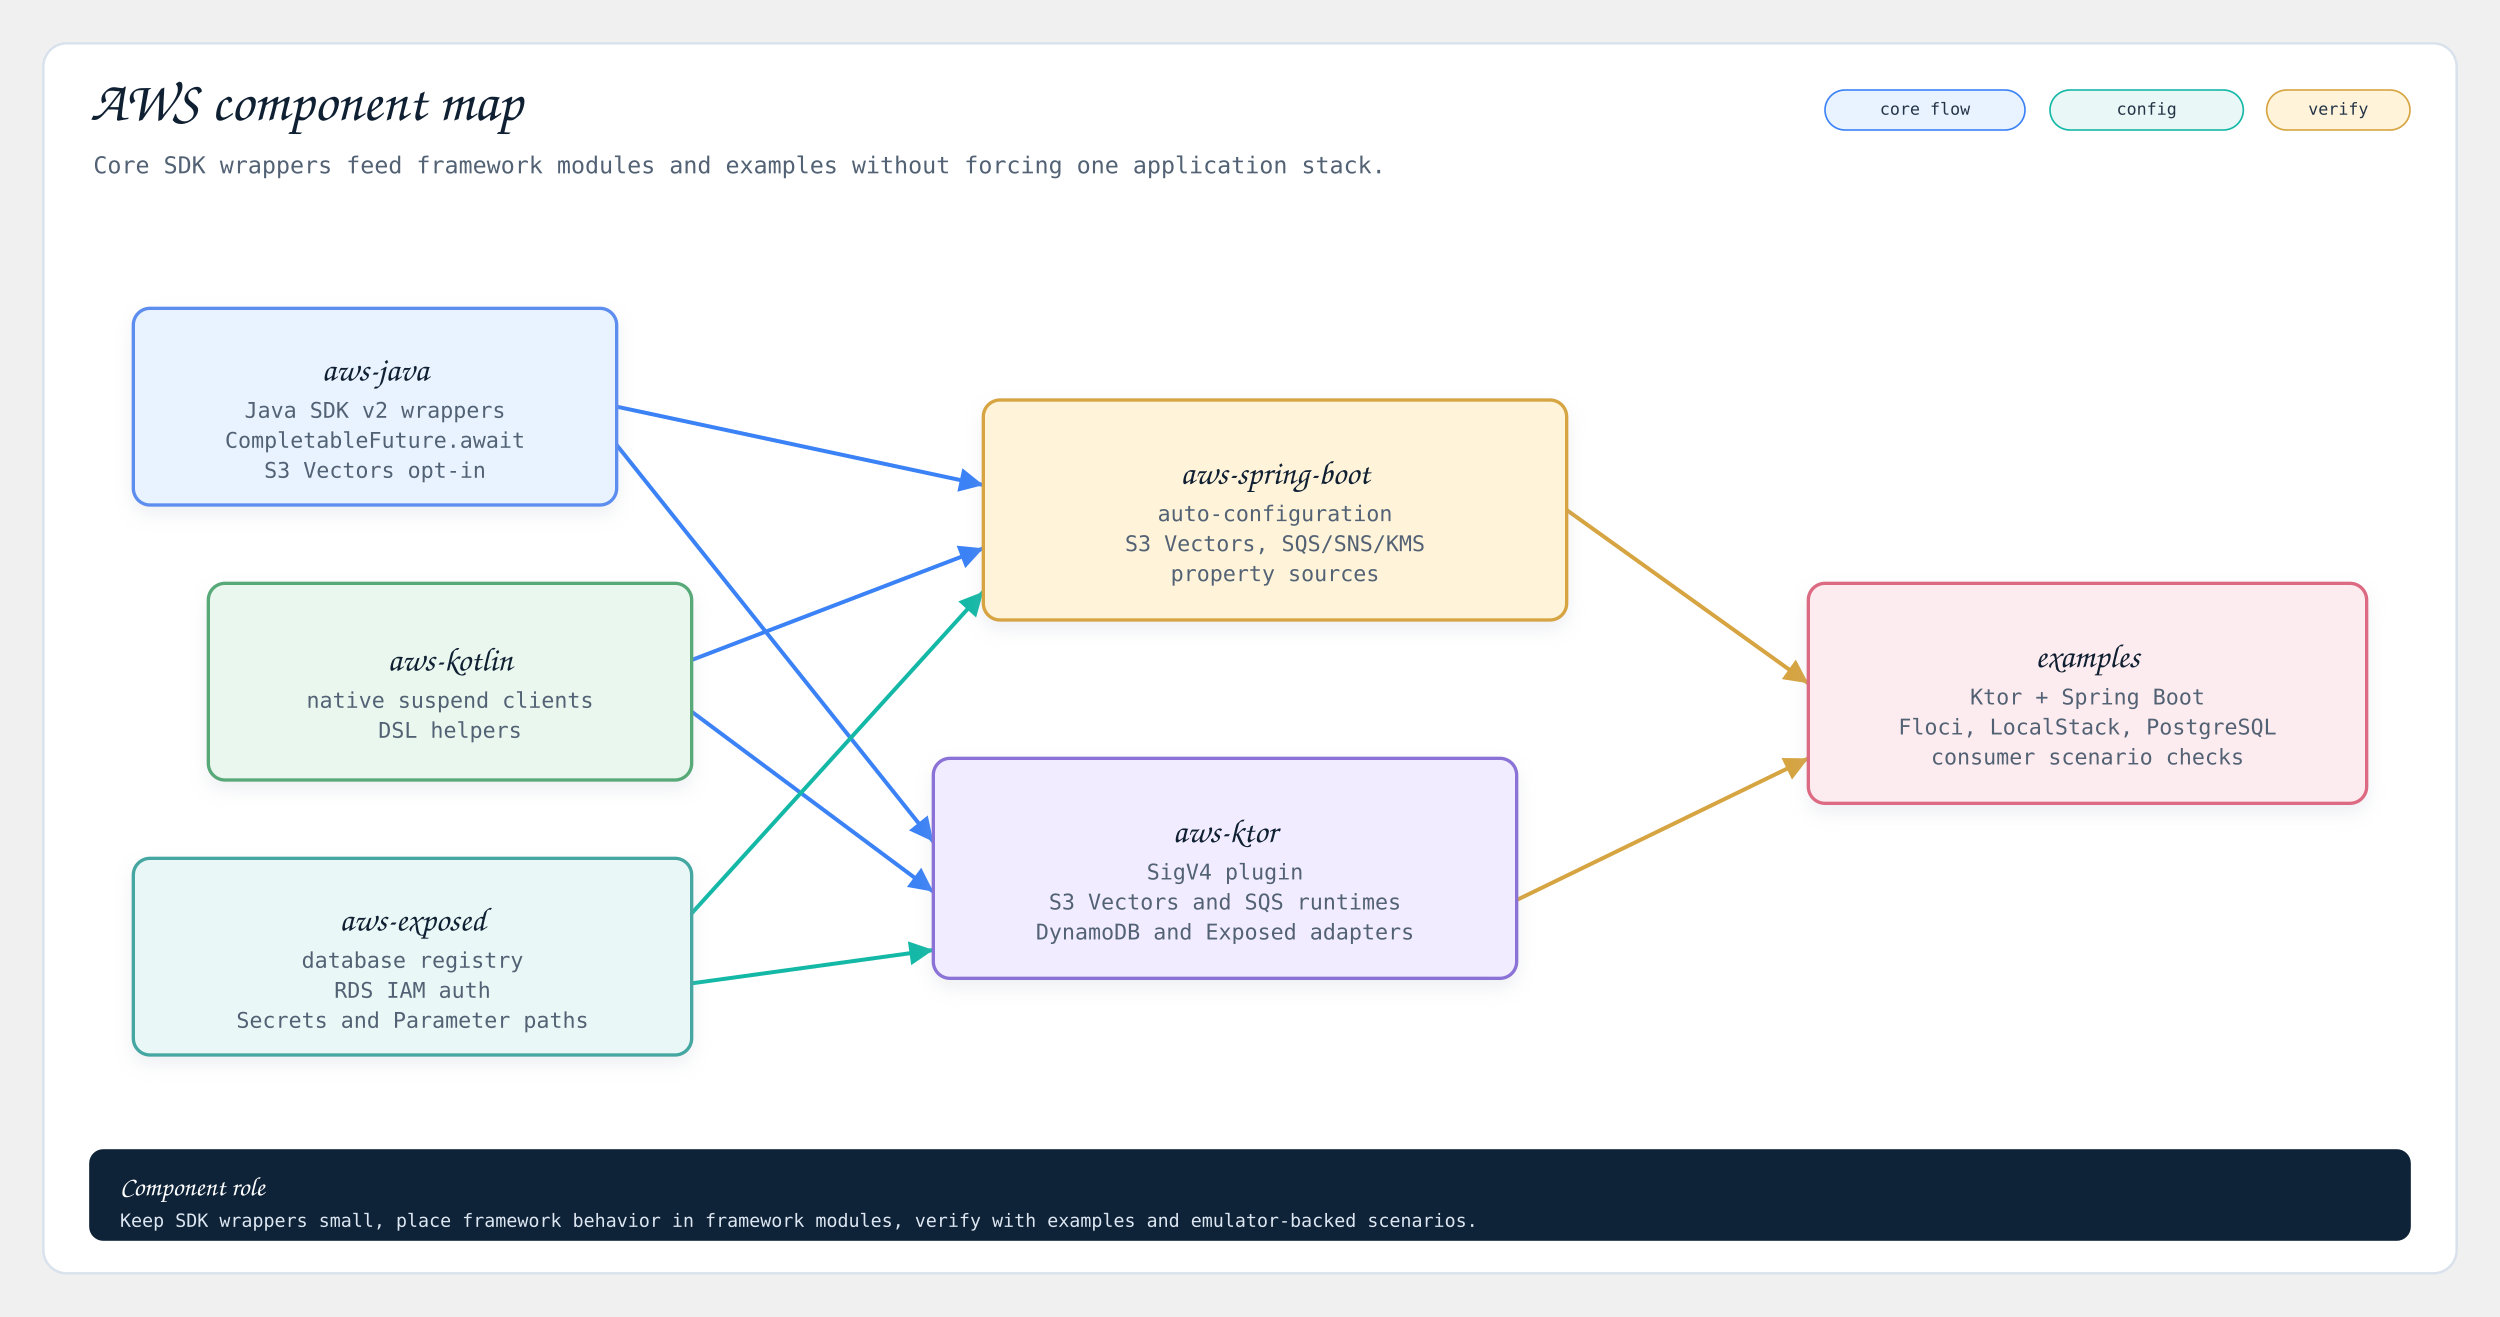
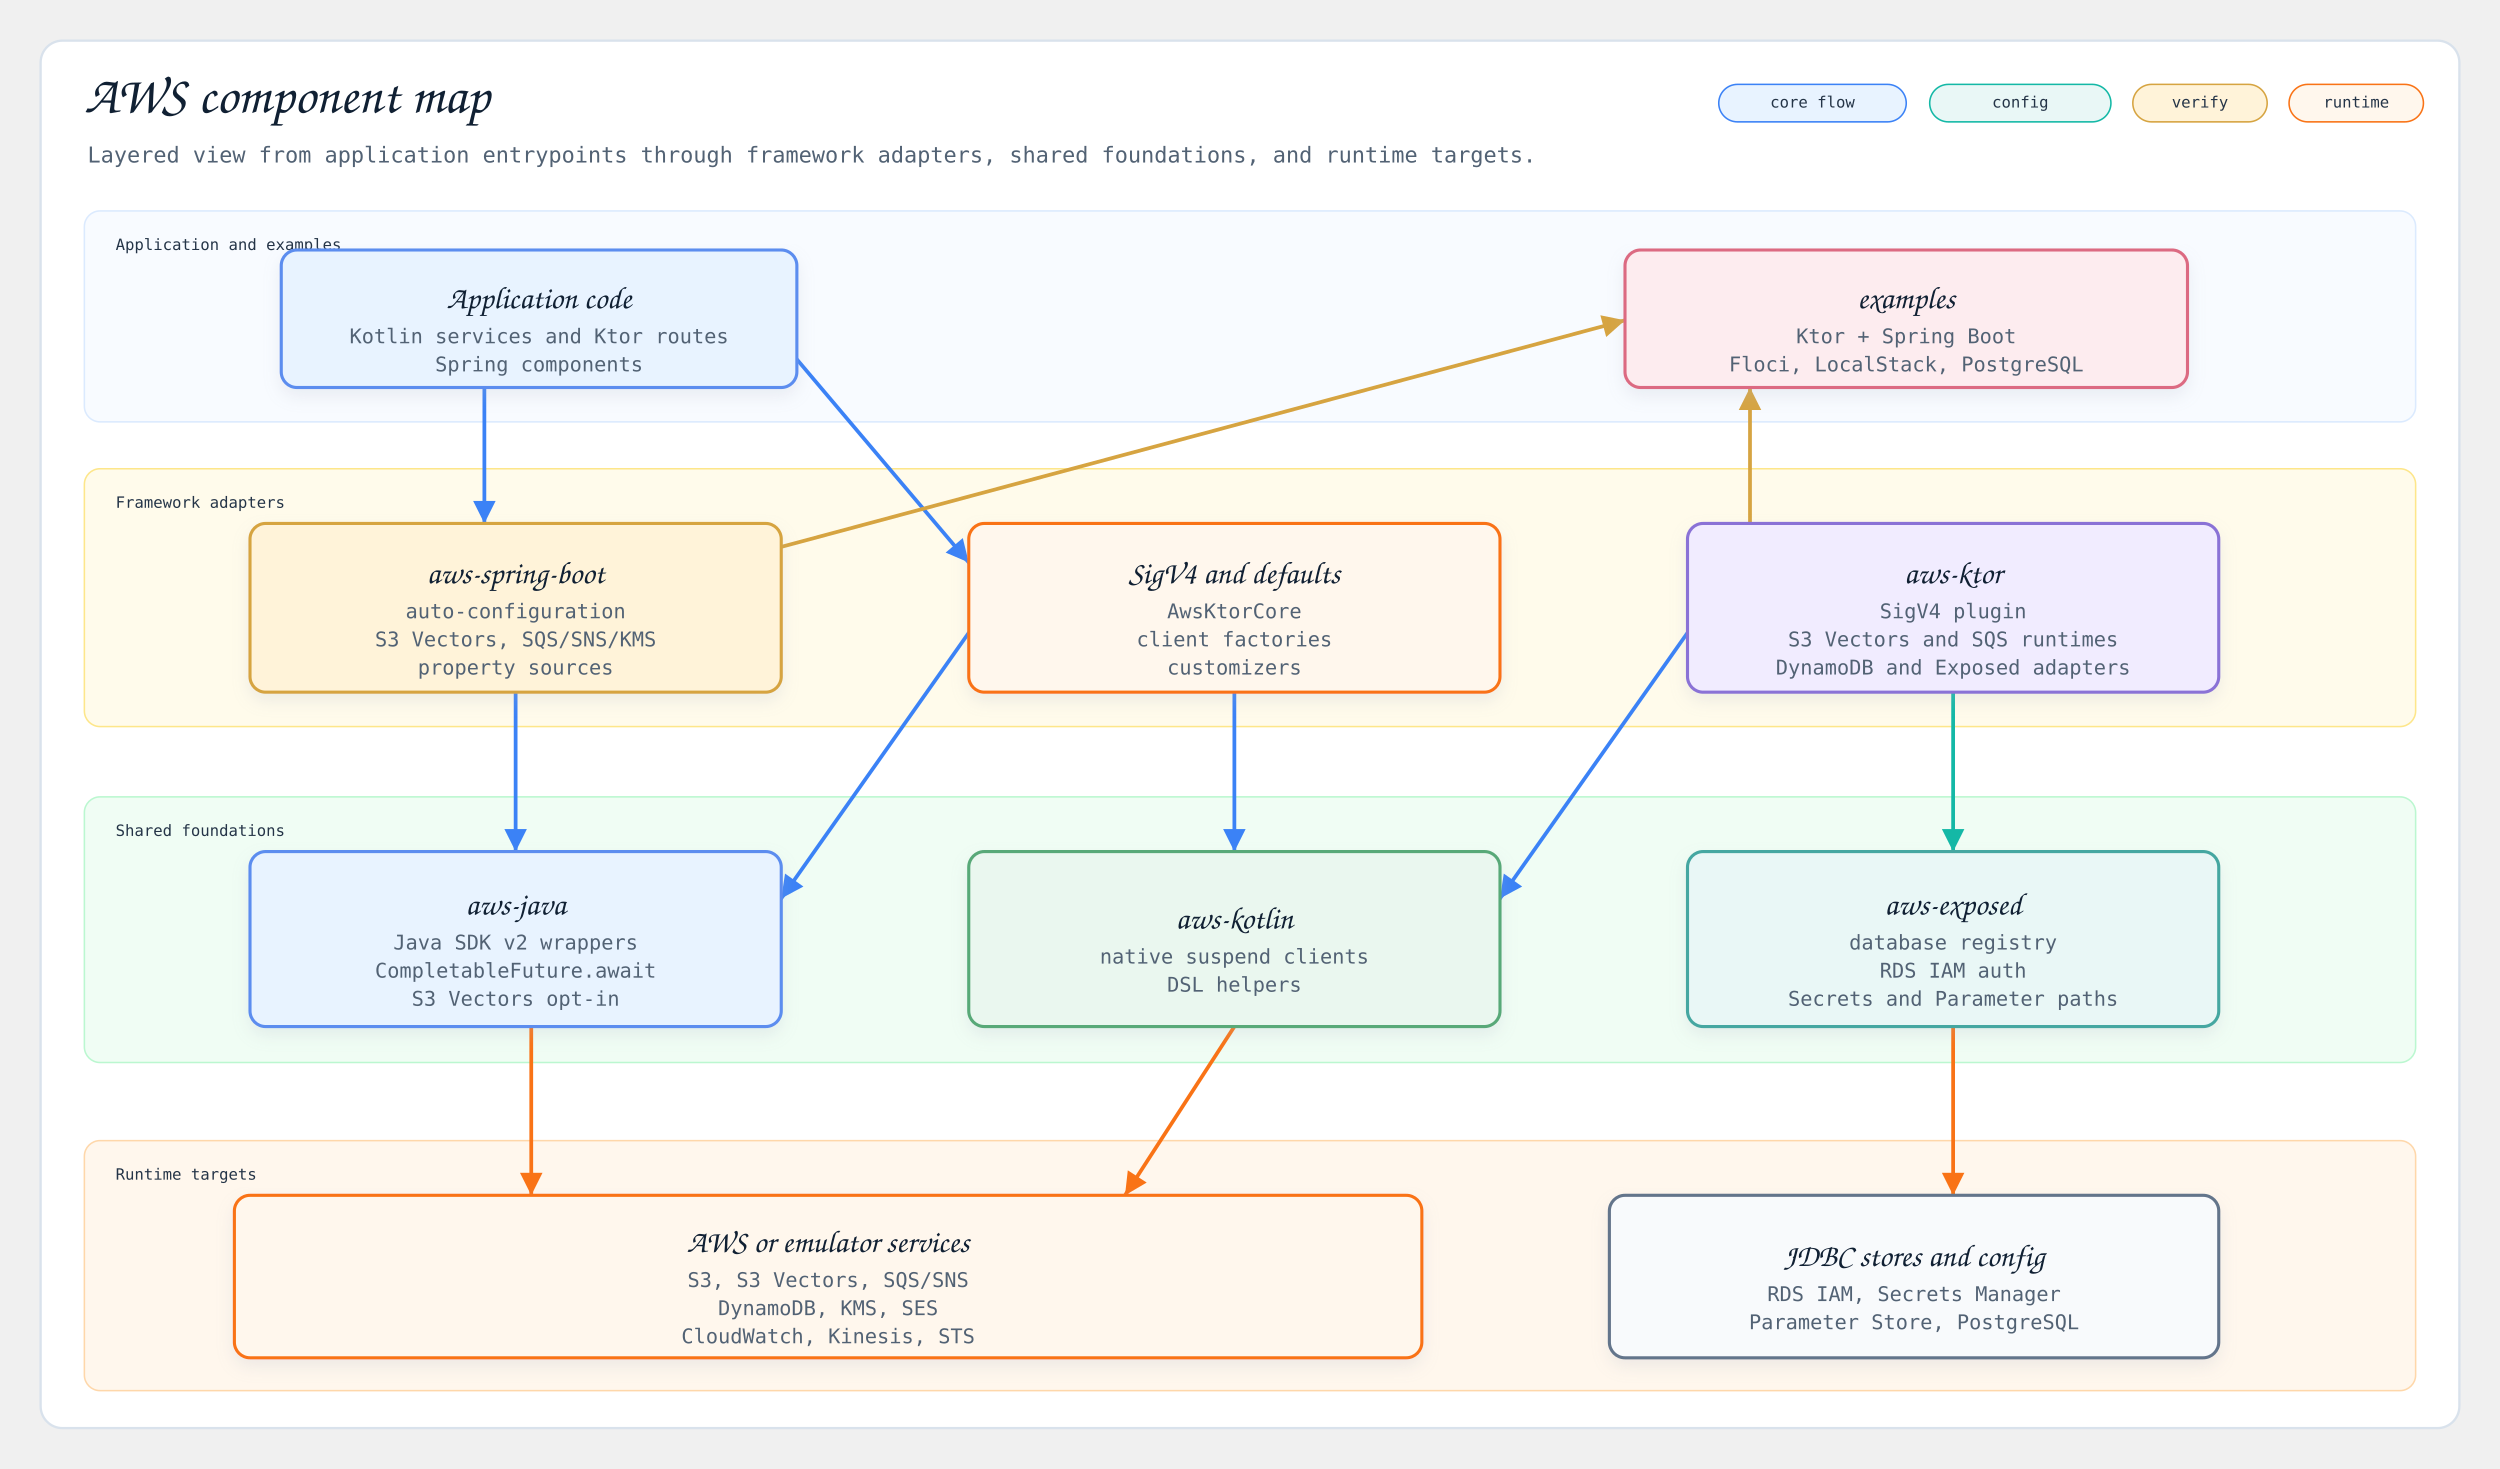
- <svg xmlns="http://www.w3.org/2000/svg" width="1500" height="790" viewBox="0 0 1500 790" role="img" aria-label="AWS component map">
+ <svg xmlns="http://www.w3.org/2000/svg" width="1600" height="940" viewBox="0 0 1600 940" role="img" aria-label="AWS component map">
  <defs>
    <filter id="shadow" x="-10%" y="-10%" width="120%" height="130%">
      <feDropShadow dx="0" dy="5" stdDeviation="5" flood-color="#AAB7C6" flood-opacity="0.20" />
    </filter>
  </defs>
  <style>
  svg{background:#F5F7FA}
  .frame{fill:#FFFFFF;stroke:#D9E2EC;stroke-width:1.5}
  .title{font-family:"Architects Daughter","Comic Sans MS",cursive;font-size:34px;fill:#102033}
  .subtitle,.detail,.footer-detail,.tiny{font-family:"Comic Mono","SFMono-Regular",Menlo,monospace;fill:#526274}
  .subtitle{font-size:14px}
  .card-title{font-family:"Architects Daughter","Comic Sans MS",cursive;font-size:20px;fill:#102033}
  .detail{font-size:13px}
  .tiny{font-size:10px}
  .chip{font-family:"Comic Mono","SFMono-Regular",Menlo,monospace;font-size:10px;fill:#243447}
  .card{stroke-width:2;filter:url(#shadow)}
  .edge{fill:none;stroke-width:2.4;stroke-linecap:round;stroke-linejoin:round}
  .edge-label{font-family:"Comic Mono","SFMono-Regular",Menlo,monospace;font-size:11px;fill:#344456}
  .footer{fill:#0E2238;stroke:#0E2238}
  .footer-title{font-family:"Architects Daughter","Comic Sans MS",cursive;font-size:16px;fill:#FFFFFF}
  .footer-detail{font-size:11px;fill:#DDE7F2}
</style>
  <defs>
    <marker id="arrow-core" markerWidth="8" markerHeight="8" refX="7" refY="4" orient="auto" markerUnits="strokeWidth">
      <path d="M 1 1 L 7 4 L 1 7 Z" fill="#3B82F6" />
    </marker>
    <marker id="arrow-config" markerWidth="8" markerHeight="8" refX="7" refY="4" orient="auto" markerUnits="strokeWidth">
      <path d="M 1 1 L 7 4 L 1 7 Z" fill="#14B8A6" />
    </marker>
    <marker id="arrow-verify" markerWidth="8" markerHeight="8" refX="7" refY="4" orient="auto" markerUnits="strokeWidth">
      <path d="M 1 1 L 7 4 L 1 7 Z" fill="#D6A441" />
    </marker>
+     <marker id="arrow-runtime" markerWidth="8" markerHeight="8" refX="7" refY="4" orient="auto" markerUnits="strokeWidth">
+       <path d="M 1 1 L 7 4 L 1 7 Z" fill="#F97316" />
+     </marker>
  </defs>
-   <rect x="26" y="26" width="1448" height="738" rx="14" class="frame" />
+   <rect x="26" y="26" width="1548" height="888" rx="14" class="frame" />
  <text class="title" x="54" y="72">AWS component map</text>
-   <text class="subtitle" x="56" y="104">Core SDK wrappers feed framework modules and examples without forcing one application stack.</text>
+   <text class="subtitle" x="56" y="104">Layered view from application entrypoints through framework adapters, shared foundations, and runtime targets.</text>
  <g>
-     <rect x="1095" y="54" width="120" height="24" rx="12" fill="#E8F3FF" stroke="#3B82F6" />
-     <text class="chip" x="1155.0" y="66" text-anchor="middle" dominant-baseline="middle">core flow</text>
+     <rect x="1100" y="54" width="120" height="24" rx="12" fill="#E8F3FF" stroke="#3B82F6" />
+     <text class="chip" x="1160.0" y="66" text-anchor="middle" dominant-baseline="middle">core flow</text>
  </g>
  <g>
-     <rect x="1230" y="54" width="116" height="24" rx="12" fill="#E9F7F6" stroke="#14B8A6" />
-     <text class="chip" x="1288.0" y="66" text-anchor="middle" dominant-baseline="middle">config</text>
+     <rect x="1235" y="54" width="116" height="24" rx="12" fill="#E9F7F6" stroke="#14B8A6" />
+     <text class="chip" x="1293.0" y="66" text-anchor="middle" dominant-baseline="middle">config</text>
  </g>
  <g>
-     <rect x="1360" y="54" width="86" height="24" rx="12" fill="#FFF3D9" stroke="#D6A441" />
-     <text class="chip" x="1403.0" y="66" text-anchor="middle" dominant-baseline="middle">verify</text>
+     <rect x="1365" y="54" width="86" height="24" rx="12" fill="#FFF3D9" stroke="#D6A441" />
+     <text class="chip" x="1408.0" y="66" text-anchor="middle" dominant-baseline="middle">verify</text>
  </g>
+   <g>
+     <rect x="1465" y="54" width="86" height="24" rx="12" fill="#FFF7ED" stroke="#F97316" />
+     <text class="chip" x="1508.0" y="66" text-anchor="middle" dominant-baseline="middle">runtime</text>
+   </g>
+   <rect x="54" y="135" width="1492" height="135" rx="10" fill="#F8FBFF" stroke="#DBEAFE" />
+   <text class="chip" x="74" y="160">Application and examples</text>
+   <rect x="54" y="300" width="1492" height="165" rx="10" fill="#FFFBEB" stroke="#FDE68A" />
+   <text class="chip" x="74" y="325">Framework adapters</text>
+   <rect x="54" y="510" width="1492" height="170" rx="10" fill="#F0FDF4" stroke="#BBF7D0" />
+   <text class="chip" x="74" y="535">Shared foundations</text>
+   <rect x="54" y="730" width="1492" height="160" rx="10" fill="#FFF7ED" stroke="#FED7AA" />
+   <text class="chip" x="74" y="755">Runtime targets</text>
  <g id="routes">
-     <path class="edge" d="M 370.0 244.0 L 590.0 291.0" stroke="#3B82F6" marker-end="url(#arrow-core)" />
-     <path class="edge" d="M 370.0 267.0 L 560.0 505.0" stroke="#3B82F6" marker-end="url(#arrow-core)" />
-     <path class="edge" d="M 415.0 396.0 L 590.0 329.0" stroke="#3B82F6" marker-end="url(#arrow-core)" />
-     <path class="edge" d="M 415.0 427.0 L 560.0 535.0" stroke="#3B82F6" marker-end="url(#arrow-core)" />
-     <path class="edge" d="M 415.0 548.0 L 590.0 355.0" stroke="#14B8A6" marker-end="url(#arrow-config)" />
-     <path class="edge" d="M 415.0 590.0 L 560.0 570.0" stroke="#14B8A6" marker-end="url(#arrow-config)" />
-     <path class="edge" d="M 940.0 306.0 L 1085.0 410.0" stroke="#D6A441" marker-end="url(#arrow-verify)" />
-     <path class="edge" d="M 910.0 540.0 L 1085.0 455.0" stroke="#D6A441" marker-end="url(#arrow-verify)" />
+     <path class="edge" d="M 310.0 248.0 L 310.0 335.0" stroke="#3B82F6" marker-end="url(#arrow-core)" />
+     <path class="edge" d="M 510.0 230.0 L 620.0 360.0" stroke="#3B82F6" marker-end="url(#arrow-core)" />
+     <path class="edge" d="M 330.0 443.0 L 330.0 545.0" stroke="#3B82F6" marker-end="url(#arrow-core)" />
+     <path class="edge" d="M 620.0 405.0 L 500.0 575.0" stroke="#3B82F6" marker-end="url(#arrow-core)" />
+     <path class="edge" d="M 790.0 443.0 L 790.0 545.0" stroke="#3B82F6" marker-end="url(#arrow-core)" />
+     <path class="edge" d="M 1080.0 405.0 L 960.0 575.0" stroke="#3B82F6" marker-end="url(#arrow-core)" />
+     <path class="edge" d="M 1250.0 443.0 L 1250.0 545.0" stroke="#14B8A6" marker-end="url(#arrow-config)" />
+     <path class="edge" d="M 500.0 350.0 L 1040.0 205.0" stroke="#D6A441" marker-end="url(#arrow-verify)" />
+     <path class="edge" d="M 1120.0 335.0 L 1120.0 248.0" stroke="#D6A441" marker-end="url(#arrow-verify)" />
+     <path class="edge" d="M 340.0 657.0 L 340.0 765.0" stroke="#F97316" marker-end="url(#arrow-runtime)" />
+     <path class="edge" d="M 790.0 657.0 L 720.0 765.0" stroke="#F97316" marker-end="url(#arrow-runtime)" />
+     <path class="edge" d="M 1250.0 657.0 L 1250.0 765.0" stroke="#F97316" marker-end="url(#arrow-runtime)" />
+   </g>
+   <g id="app">
+     <rect class="card" x="180" y="160" width="330" height="88" rx="10" fill="#E8F3FF" stroke="#5B8DEF" />
+     <text class="card-title" x="345.0" y="192.0" text-anchor="middle" dominant-baseline="middle">Application code</text>
+     <text class="detail" x="345.0" y="216.0" text-anchor="middle" dominant-baseline="middle">Kotlin services and Ktor routes</text>
+     <text class="detail" x="345.0" y="234.0" text-anchor="middle" dominant-baseline="middle">Spring components</text>
+   </g>
+   <g id="examples">
+     <rect class="card" x="1040" y="160" width="360" height="88" rx="10" fill="#FDECEF" stroke="#DC6B82" />
+     <text class="card-title" x="1220.0" y="192.0" text-anchor="middle" dominant-baseline="middle">examples</text>
+     <text class="detail" x="1220.0" y="216.0" text-anchor="middle" dominant-baseline="middle">Ktor + Spring Boot</text>
+     <text class="detail" x="1220.0" y="234.0" text-anchor="middle" dominant-baseline="middle">Floci, LocalStack, PostgreSQL</text>
+   </g>
+   <g id="spring">
+     <rect class="card" x="160" y="335" width="340" height="108" rx="10" fill="#FFF3D9" stroke="#D6A441" />
+     <text class="card-title" x="330.0" y="368.0" text-anchor="middle" dominant-baseline="middle">aws-spring-boot</text>
+     <text class="detail" x="330.0" y="392.0" text-anchor="middle" dominant-baseline="middle">auto-configuration</text>
+     <text class="detail" x="330.0" y="410.0" text-anchor="middle" dominant-baseline="middle">S3 Vectors, SQS/SNS/KMS</text>
+     <text class="detail" x="330.0" y="428.0" text-anchor="middle" dominant-baseline="middle">property sources</text>
+   </g>
+   <g id="ktor">
+     <rect class="card" x="1080" y="335" width="340" height="108" rx="10" fill="#F1ECFF" stroke="#8A72D6" />
+     <text class="card-title" x="1250.0" y="368.0" text-anchor="middle" dominant-baseline="middle">aws-ktor</text>
+     <text class="detail" x="1250.0" y="392.0" text-anchor="middle" dominant-baseline="middle">SigV4 plugin</text>
+     <text class="detail" x="1250.0" y="410.0" text-anchor="middle" dominant-baseline="middle">S3 Vectors and SQS runtimes</text>
+     <text class="detail" x="1250.0" y="428.0" text-anchor="middle" dominant-baseline="middle">DynamoDB and Exposed adapters</text>
+   </g>
+   <g id="sigv4">
+     <rect class="card" x="620" y="335" width="340" height="108" rx="10" fill="#FFF7ED" stroke="#F97316" />
+     <text class="card-title" x="790.0" y="368.0" text-anchor="middle" dominant-baseline="middle">SigV4 and defaults</text>
+     <text class="detail" x="790.0" y="392.0" text-anchor="middle" dominant-baseline="middle">AwsKtorCore</text>
+     <text class="detail" x="790.0" y="410.0" text-anchor="middle" dominant-baseline="middle">client factories</text>
+     <text class="detail" x="790.0" y="428.0" text-anchor="middle" dominant-baseline="middle">customizers</text>
  </g>
  <g id="java">
-     <rect class="card" x="80" y="185" width="290" height="118" rx="10" fill="#E8F3FF" stroke="#5B8DEF" />
-     <text class="card-title" x="225.0" y="223.0" text-anchor="middle" dominant-baseline="middle">aws-java</text>
-     <text class="detail" x="225.0" y="247.0" text-anchor="middle" dominant-baseline="middle">Java SDK v2 wrappers</text>
-     <text class="detail" x="225.0" y="265.0" text-anchor="middle" dominant-baseline="middle">CompletableFuture.await</text>
-     <text class="detail" x="225.0" y="283.0" text-anchor="middle" dominant-baseline="middle">S3 Vectors opt-in</text>
+     <rect class="card" x="160" y="545" width="340" height="112" rx="10" fill="#E8F3FF" stroke="#5B8DEF" />
+     <text class="card-title" x="330.0" y="580.0" text-anchor="middle" dominant-baseline="middle">aws-java</text>
+     <text class="detail" x="330.0" y="604.0" text-anchor="middle" dominant-baseline="middle">Java SDK v2 wrappers</text>
+     <text class="detail" x="330.0" y="622.0" text-anchor="middle" dominant-baseline="middle">CompletableFuture.await</text>
+     <text class="detail" x="330.0" y="640.0" text-anchor="middle" dominant-baseline="middle">S3 Vectors opt-in</text>
  </g>
  <g id="kotlin">
-     <rect class="card" x="125" y="350" width="290" height="118" rx="10" fill="#EAF7EF" stroke="#58A978" />
-     <text class="card-title" x="270.0" y="397.0" text-anchor="middle" dominant-baseline="middle">aws-kotlin</text>
-     <text class="detail" x="270.0" y="421.0" text-anchor="middle" dominant-baseline="middle">native suspend clients</text>
-     <text class="detail" x="270.0" y="439.0" text-anchor="middle" dominant-baseline="middle">DSL helpers</text>
+     <rect class="card" x="620" y="545" width="340" height="112" rx="10" fill="#EAF7EF" stroke="#58A978" />
+     <text class="card-title" x="790.0" y="589.0" text-anchor="middle" dominant-baseline="middle">aws-kotlin</text>
+     <text class="detail" x="790.0" y="613.0" text-anchor="middle" dominant-baseline="middle">native suspend clients</text>
+     <text class="detail" x="790.0" y="631.0" text-anchor="middle" dominant-baseline="middle">DSL helpers</text>
  </g>
  <g id="exposed">
-     <rect class="card" x="80" y="515" width="335" height="118" rx="10" fill="#E9F7F6" stroke="#45A7A1" />
-     <text class="card-title" x="247.5" y="553.0" text-anchor="middle" dominant-baseline="middle">aws-exposed</text>
-     <text class="detail" x="247.5" y="577.0" text-anchor="middle" dominant-baseline="middle">database registry</text>
-     <text class="detail" x="247.5" y="595.0" text-anchor="middle" dominant-baseline="middle">RDS IAM auth</text>
-     <text class="detail" x="247.5" y="613.0" text-anchor="middle" dominant-baseline="middle">Secrets and Parameter paths</text>
+     <rect class="card" x="1080" y="545" width="340" height="112" rx="10" fill="#E9F7F6" stroke="#45A7A1" />
+     <text class="card-title" x="1250.0" y="580.0" text-anchor="middle" dominant-baseline="middle">aws-exposed</text>
+     <text class="detail" x="1250.0" y="604.0" text-anchor="middle" dominant-baseline="middle">database registry</text>
+     <text class="detail" x="1250.0" y="622.0" text-anchor="middle" dominant-baseline="middle">RDS IAM auth</text>
+     <text class="detail" x="1250.0" y="640.0" text-anchor="middle" dominant-baseline="middle">Secrets and Parameter paths</text>
  </g>
-   <g id="spring">
-     <rect class="card" x="590" y="240" width="350" height="132" rx="10" fill="#FFF3D9" stroke="#D6A441" />
-     <text class="card-title" x="765.0" y="285.0" text-anchor="middle" dominant-baseline="middle">aws-spring-boot</text>
-     <text class="detail" x="765.0" y="309.0" text-anchor="middle" dominant-baseline="middle">auto-configuration</text>
-     <text class="detail" x="765.0" y="327.0" text-anchor="middle" dominant-baseline="middle">S3 Vectors, SQS/SNS/KMS</text>
-     <text class="detail" x="765.0" y="345.0" text-anchor="middle" dominant-baseline="middle">property sources</text>
+   <g id="services">
+     <rect class="card" x="150" y="765" width="760" height="104" rx="10" fill="#FFF7ED" stroke="#F97316" />
+     <text class="card-title" x="530.0" y="796.0" text-anchor="middle" dominant-baseline="middle">AWS or emulator services</text>
+     <text class="detail" x="530.0" y="820.0" text-anchor="middle" dominant-baseline="middle">S3, S3 Vectors, SQS/SNS</text>
+     <text class="detail" x="530.0" y="838.0" text-anchor="middle" dominant-baseline="middle">DynamoDB, KMS, SES</text>
+     <text class="detail" x="530.0" y="856.0" text-anchor="middle" dominant-baseline="middle">CloudWatch, Kinesis, STS</text>
  </g>
-   <g id="ktor">
-     <rect class="card" x="560" y="455" width="350" height="132" rx="10" fill="#F1ECFF" stroke="#8A72D6" />
-     <text class="card-title" x="735.0" y="500.0" text-anchor="middle" dominant-baseline="middle">aws-ktor</text>
-     <text class="detail" x="735.0" y="524.0" text-anchor="middle" dominant-baseline="middle">SigV4 plugin</text>
-     <text class="detail" x="735.0" y="542.0" text-anchor="middle" dominant-baseline="middle">S3 Vectors and SQS runtimes</text>
-     <text class="detail" x="735.0" y="560.0" text-anchor="middle" dominant-baseline="middle">DynamoDB and Exposed adapters</text>
+   <g id="stores">
+     <rect class="card" x="1030" y="765" width="390" height="104" rx="10" fill="#F8FAFC" stroke="#64748B" />
+     <text class="card-title" x="1225.0" y="805.0" text-anchor="middle" dominant-baseline="middle">JDBC stores and config</text>
+     <text class="detail" x="1225.0" y="829.0" text-anchor="middle" dominant-baseline="middle">RDS IAM, Secrets Manager</text>
+     <text class="detail" x="1225.0" y="847.0" text-anchor="middle" dominant-baseline="middle">Parameter Store, PostgreSQL</text>
  </g>
-   <g id="examples">
-     <rect class="card" x="1085" y="350" width="335" height="132" rx="10" fill="#FDECEF" stroke="#DC6B82" />
-     <text class="card-title" x="1252.5" y="395.0" text-anchor="middle" dominant-baseline="middle">examples</text>
-     <text class="detail" x="1252.5" y="419.0" text-anchor="middle" dominant-baseline="middle">Ktor + Spring Boot</text>
-     <text class="detail" x="1252.5" y="437.0" text-anchor="middle" dominant-baseline="middle">Floci, LocalStack, PostgreSQL</text>
-     <text class="detail" x="1252.5" y="455.0" text-anchor="middle" dominant-baseline="middle">consumer scenario checks</text>
-   </g>
-   <rect class="footer" x="54" y="690" width="1392" height="54" rx="8" />
-   <text class="footer-title" x="72" y="713" dominant-baseline="middle">Component role</text>
-   <text class="footer-detail" x="72" y="733" dominant-baseline="middle">Keep SDK wrappers small, place framework behavior in framework modules, verify with examples and emulator-backed scenarios.</text>
</svg>
